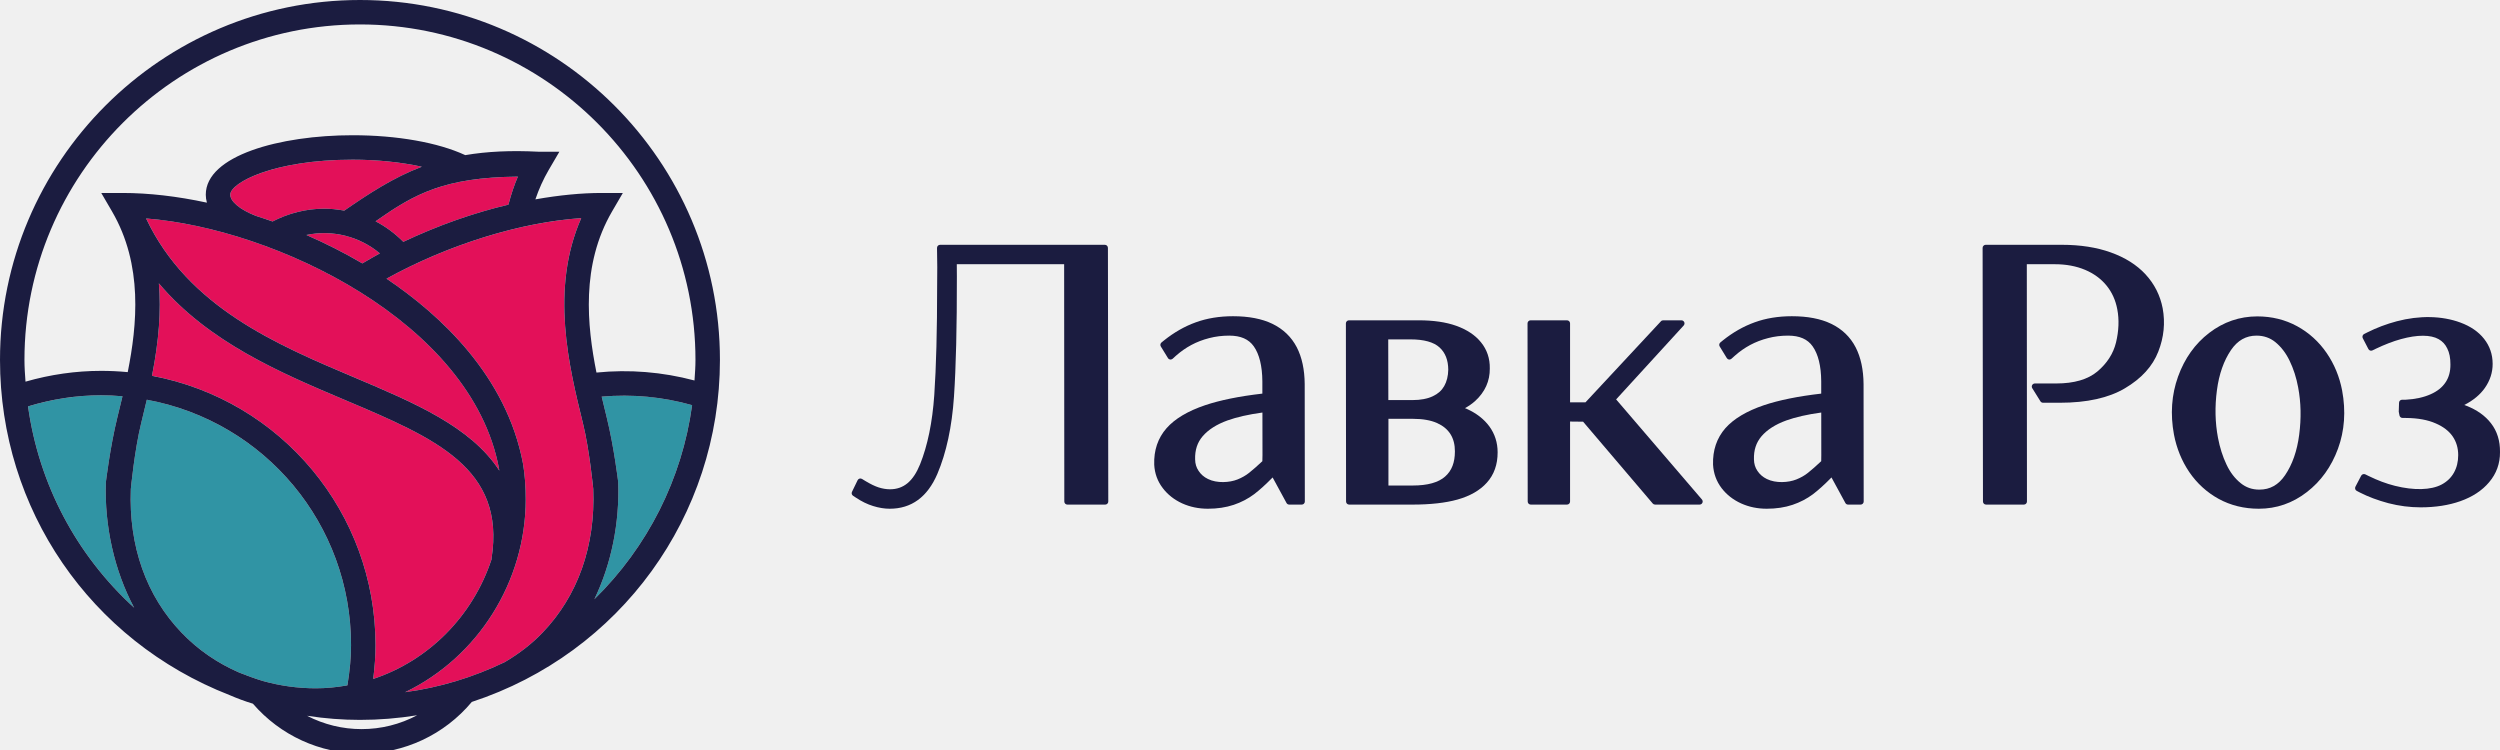
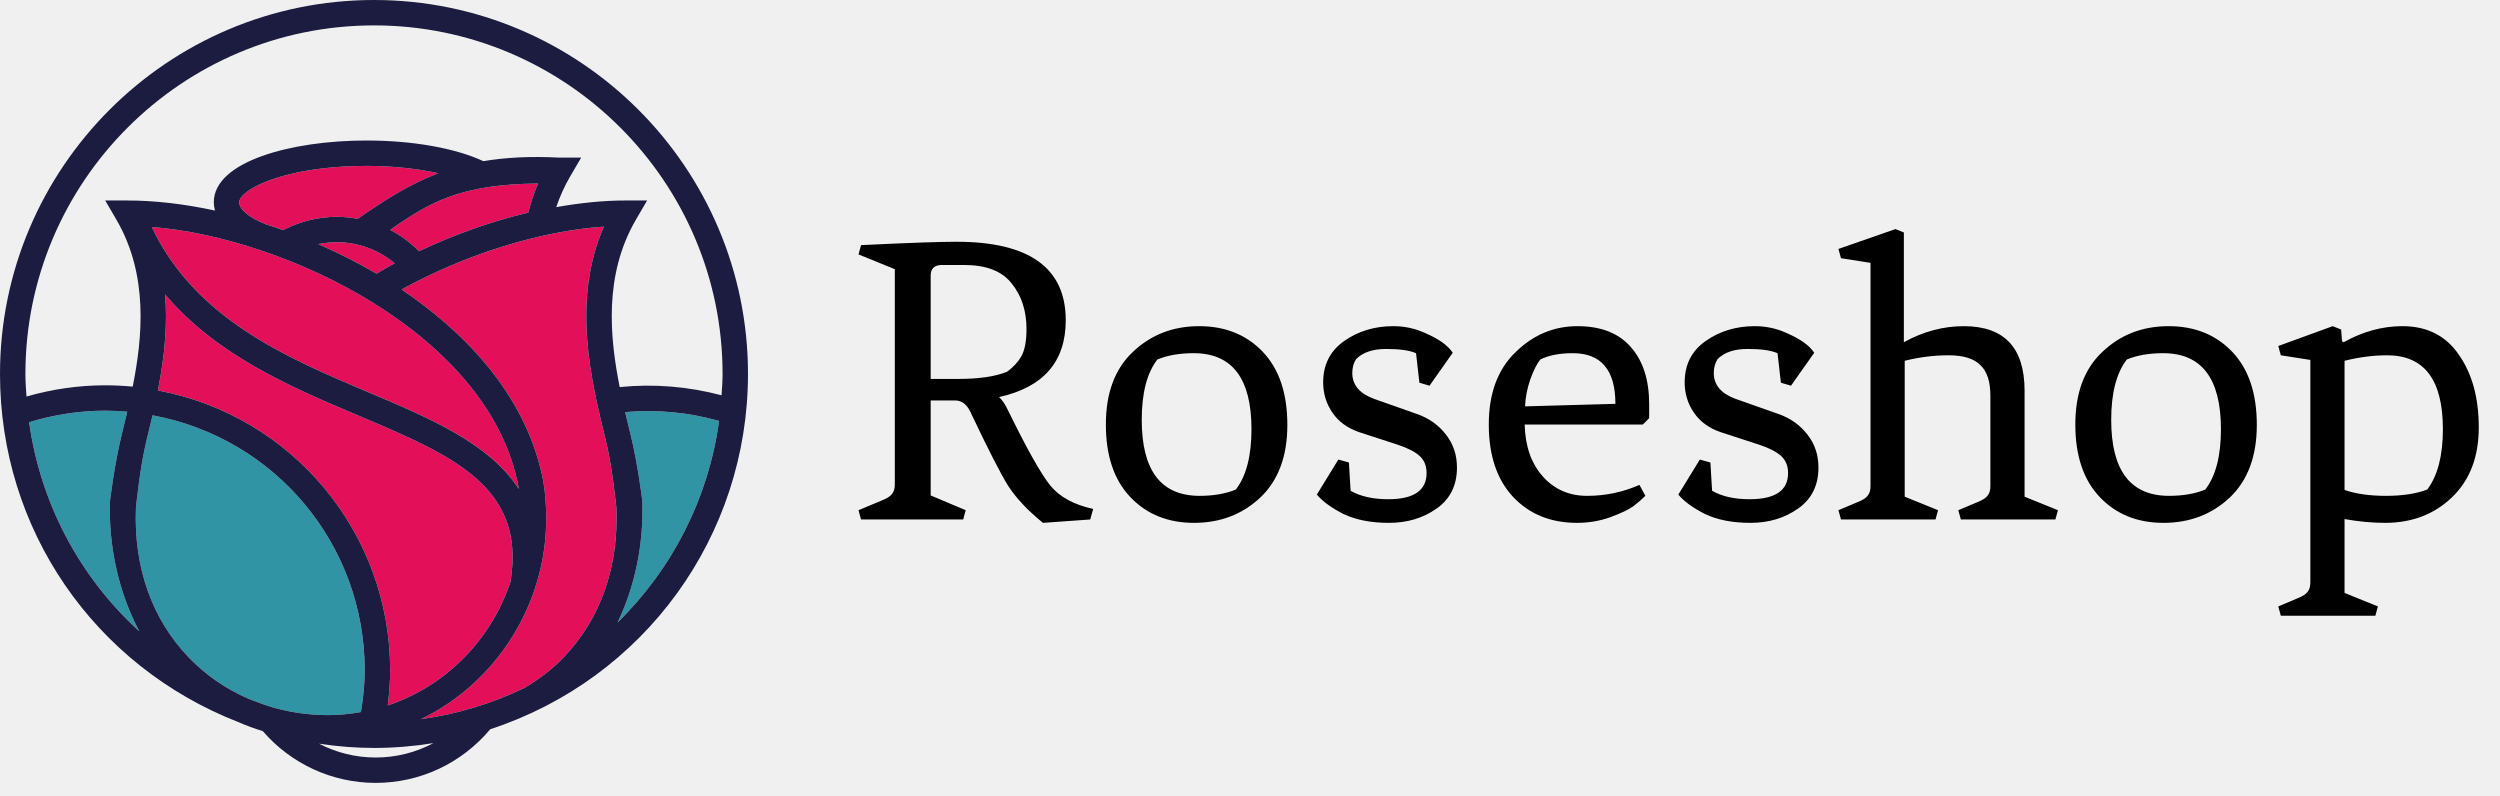
- <svg xmlns="http://www.w3.org/2000/svg" width="160" height="48" viewBox="0 0 160 48" fill="none">
-   <g clip-path="url(#clip0_708_16346)">
-     <path d="M39.563 30.846C39.561 30.824 39.294 28.599 38.829 26.716L38.809 26.628C38.709 26.229 38.608 25.813 38.508 25.385C40.459 25.215 42.403 25.394 44.294 25.929C43.656 30.636 41.448 35.012 38.039 38.351C39.12 36.103 39.659 33.477 39.563 30.846" fill="#3094A4" />
-     <path d="M6.477 25.298C6.912 25.298 7.359 25.319 7.84 25.361C7.733 25.822 7.622 26.272 7.512 26.716C7.049 28.598 6.782 30.824 6.777 30.859C6.678 33.671 7.33 36.547 8.586 38.894C4.885 35.519 2.489 30.982 1.795 26.009C3.338 25.538 4.912 25.298 6.477 25.298Z" fill="#3094A4" />
-     <path d="M9.032 27.09C9.15 26.608 9.274 26.104 9.395 25.582C16.979 26.986 22.466 33.569 22.466 41.289C22.466 42.071 22.392 42.89 22.233 43.863C21.529 43.989 20.867 44.051 20.212 44.051C19.067 44.051 17.923 43.892 16.815 43.581C16.294 43.424 15.783 43.23 15.306 43.044C13.902 42.433 12.665 41.58 11.631 40.505C9.357 38.139 8.23 34.953 8.371 31.3C8.374 31.275 8.613 28.791 9.032 27.09" fill="#3094A4" />
-     <path d="M9.727 24.052C10.173 21.788 10.315 19.888 10.167 18.134C13.36 21.915 17.988 23.872 22.087 25.605C27.831 28.035 32.368 29.955 31.46 35.738L31.459 35.798C30.261 39.428 27.445 42.271 23.885 43.453C23.984 42.669 24.033 41.958 24.033 41.289C24.033 32.837 18.026 25.613 9.727 24.052Z" fill="#E31059" />
-     <path d="M31.934 29.961C31.943 30.013 31.951 30.065 31.958 30.119C30.143 27.312 26.519 25.78 22.698 24.164C17.695 22.049 12.035 19.655 9.352 13.982C17.561 14.62 30.164 20.595 31.934 29.961" fill="#E31059" />
-     <path d="M33.144 11.304C32.914 11.834 32.72 12.412 32.539 13.098C30.293 13.629 28.03 14.429 25.811 15.477C25.283 14.944 24.687 14.503 24.035 14.163C26.513 12.426 28.392 11.353 33.144 11.304Z" fill="#E31059" />
-     <path d="M22.034 13.479C21.584 13.397 21.161 13.356 20.743 13.356C19.616 13.356 18.477 13.639 17.445 14.175C17.083 14.048 16.72 13.924 16.366 13.812C15.361 13.418 14.738 12.898 14.738 12.459C14.738 11.699 17.505 10.219 22.576 10.219C24.129 10.219 25.678 10.38 26.999 10.671C25.184 11.36 23.666 12.354 22.034 13.479" fill="#E31059" />
-     <path d="M24.311 16.217C23.942 16.415 23.578 16.631 23.226 16.838L23.191 16.858C22.064 16.195 20.862 15.586 19.609 15.039C21.291 14.684 23.017 15.137 24.311 16.217" fill="#E31059" />
-     <path d="M33.646 31.957C33.646 31.129 33.59 30.389 33.473 29.681C32.415 24.058 28.186 20.155 24.736 17.834C28.677 15.661 33.296 14.224 37.199 13.96C35.198 18.516 36.416 23.461 37.309 27.09C37.729 28.791 37.967 31.275 37.968 31.291C38.112 34.953 36.984 38.139 34.709 40.505C34.038 41.203 33.251 41.814 32.304 42.376C30.271 43.355 28.131 44.001 25.927 44.3C30.583 42.061 33.646 37.225 33.646 31.957" fill="#E31059" />
-     <path d="M26.7 45.776C25.604 46.358 24.39 46.663 23.143 46.663C21.922 46.663 20.73 46.37 19.649 45.81C20.812 45.987 21.927 46.073 23.039 46.073C24.253 46.073 25.48 45.974 26.7 45.776V45.776ZM33.646 31.957C33.646 31.129 33.59 30.389 33.473 29.681C32.415 24.058 28.186 20.155 24.737 17.834C28.677 15.661 33.296 14.224 37.199 13.96C35.198 18.516 36.416 23.461 37.309 27.09C37.729 28.791 37.967 31.275 37.969 31.291C38.112 34.953 36.984 38.139 34.709 40.505C34.038 41.203 33.251 41.814 32.305 42.376C30.272 43.355 28.131 44.001 25.928 44.3C30.583 42.061 33.646 37.225 33.646 31.957V31.957ZM9.033 27.09C9.151 26.608 9.274 26.104 9.396 25.582C16.98 26.986 22.467 33.569 22.467 41.289C22.467 42.071 22.393 42.89 22.234 43.863C21.53 43.989 20.867 44.051 20.213 44.051C19.067 44.051 17.923 43.892 16.816 43.581C16.295 43.424 15.783 43.23 15.307 43.044C13.902 42.433 12.666 41.58 11.632 40.505C9.358 38.139 8.23 34.953 8.372 31.3C8.374 31.275 8.614 28.791 9.033 27.09V27.09ZM39.175 13.528L39.862 12.35H38.498C37.227 12.35 35.805 12.487 34.265 12.759C34.49 12.095 34.774 11.466 35.113 10.885L35.801 9.709H34.445C32.693 9.619 31.168 9.692 29.776 9.928C28.028 9.118 25.408 8.655 22.574 8.655C17.901 8.655 13.17 9.961 13.17 12.459C13.17 12.626 13.194 12.796 13.242 12.97C11.337 12.559 9.521 12.35 7.844 12.35H6.481L7.168 13.528C9.17 16.96 8.772 20.812 8.175 23.816C7.596 23.761 7.026 23.735 6.476 23.735C4.859 23.735 3.231 23.966 1.632 24.426C1.599 23.971 1.565 23.503 1.565 23.036C1.565 11.197 11.198 1.564 23.039 1.564C34.878 1.564 44.51 11.197 44.51 23.036C44.51 23.464 44.479 23.893 44.45 24.309L44.447 24.351C42.383 23.803 40.274 23.632 38.173 23.844C37.573 20.827 37.171 16.963 39.175 13.528ZM24.311 16.217C23.943 16.416 23.579 16.631 23.226 16.838L23.191 16.858C22.065 16.196 20.862 15.586 19.61 15.039C21.291 14.684 23.017 15.137 24.311 16.217V16.217ZM22.032 13.479C21.582 13.397 21.159 13.356 20.742 13.356C19.614 13.356 18.475 13.639 17.443 14.175C17.081 14.048 16.719 13.924 16.364 13.812C15.36 13.418 14.737 12.898 14.737 12.459C14.737 11.699 17.504 10.219 22.574 10.219C24.128 10.219 25.676 10.38 26.997 10.671C25.183 11.36 23.664 12.354 22.032 13.479V13.479ZM33.144 11.304C32.914 11.834 32.72 12.412 32.539 13.098C30.293 13.629 28.03 14.429 25.811 15.477C25.283 14.944 24.688 14.503 24.036 14.163C26.513 12.426 28.393 11.353 33.144 11.304ZM31.932 29.961C31.941 30.013 31.949 30.065 31.957 30.119C30.141 27.312 26.517 25.78 22.696 24.164C17.694 22.049 12.033 19.655 9.35 13.982C17.559 14.62 30.162 20.595 31.932 29.961V29.961ZM9.727 24.052C10.173 21.788 10.315 19.888 10.167 18.134C13.36 21.915 17.988 23.872 22.087 25.605C27.831 28.035 32.368 29.955 31.46 35.738L31.459 35.798C30.261 39.428 27.445 42.271 23.885 43.453C23.984 42.669 24.033 41.958 24.033 41.289C24.033 32.837 18.026 25.613 9.727 24.052ZM6.476 25.298C6.911 25.298 7.359 25.319 7.84 25.361C7.732 25.822 7.621 26.272 7.511 26.716C7.048 28.599 6.781 30.824 6.776 30.859C6.677 33.671 7.329 36.547 8.585 38.894C4.884 35.519 2.488 30.982 1.794 26.009C3.337 25.538 4.911 25.298 6.476 25.298ZM39.564 30.846C39.562 30.824 39.295 28.599 38.83 26.716L38.809 26.628C38.71 26.229 38.609 25.813 38.508 25.385C40.459 25.215 42.403 25.394 44.295 25.929C43.656 30.636 41.449 35.012 38.04 38.351C39.121 36.103 39.66 33.477 39.564 30.846V30.846ZM23.039 1.08333e-06C10.336 1.08333e-06 0 10.333 0 23.036C0 32.582 5.768 41.001 14.69 44.485C15.207 44.708 15.697 44.889 16.186 45.036C17.94 47.065 20.473 48.226 23.143 48.226C25.871 48.226 28.44 47.022 30.196 44.923C39.698 41.808 46.076 33.019 46.076 23.036C46.076 10.333 35.741 1.08333e-06 23.039 1.08333e-06" fill="#1B1C40" />
-     <path d="M70.711 15.667H60.167C60.114 15.667 60.062 15.689 60.025 15.726C59.989 15.764 59.968 15.814 59.969 15.867L59.985 17.09L59.977 18.29C59.977 21.145 59.915 23.499 59.794 25.282C59.673 27.027 59.366 28.518 58.885 29.715C58.443 30.804 57.831 31.314 56.959 31.314C56.721 31.314 56.476 31.272 56.228 31.193C55.981 31.112 55.707 30.978 55.386 30.785L55.168 30.652C55.119 30.623 55.065 30.613 55.009 30.63C54.956 30.646 54.913 30.682 54.888 30.733L54.527 31.477C54.481 31.567 54.513 31.674 54.595 31.728L54.764 31.84C55.135 32.09 55.51 32.273 55.877 32.385C56.25 32.501 56.608 32.559 56.94 32.559C58.331 32.559 59.357 31.809 59.991 30.329C60.566 28.978 60.924 27.313 61.055 25.381C61.183 23.484 61.244 20.902 61.24 17.706L61.235 16.91H68.105L68.116 32.097C68.116 32.207 68.202 32.294 68.312 32.294H70.733C70.785 32.294 70.836 32.275 70.873 32.236C70.911 32.199 70.93 32.149 70.93 32.097L70.907 15.865C70.907 15.755 70.82 15.667 70.711 15.667" fill="#1B1C40" />
-     <path d="M80.799 29.13L80.791 29.517C80.468 29.821 80.182 30.07 79.943 30.261C79.732 30.429 79.483 30.572 79.196 30.687C78.697 30.886 77.887 30.942 77.311 30.656C77.052 30.53 76.856 30.36 76.708 30.133C76.564 29.919 76.491 29.68 76.488 29.398C76.471 28.805 76.627 28.323 76.966 27.925C77.325 27.504 77.858 27.162 78.553 26.91C79.15 26.695 79.902 26.524 80.795 26.402L80.799 29.13ZM82.995 22.228C82.651 21.565 82.126 21.059 81.428 20.722C80.759 20.399 79.912 20.238 78.913 20.238C78.043 20.238 77.24 20.369 76.527 20.63C75.815 20.886 75.134 21.277 74.498 21.787L74.338 21.916C74.26 21.98 74.24 22.09 74.293 22.175L74.749 22.917C74.779 22.967 74.83 23 74.89 23.008C74.934 23.019 75.005 22.998 75.05 22.96L75.255 22.772C75.559 22.504 75.888 22.27 76.241 22.081C76.594 21.891 76.981 21.742 77.392 21.638C77.792 21.533 78.223 21.48 78.671 21.48C79.403 21.48 79.919 21.706 80.244 22.168C80.599 22.674 80.783 23.427 80.791 24.403V25.191C79.309 25.361 78.076 25.613 77.122 25.935C76.018 26.308 75.189 26.803 74.66 27.404C74.106 28.034 73.839 28.818 73.87 29.741C73.9 30.302 74.084 30.806 74.417 31.239C74.735 31.658 75.155 31.987 75.665 32.219C76.167 32.445 76.718 32.559 77.302 32.559C77.904 32.559 78.461 32.476 78.956 32.31C79.436 32.149 79.876 31.919 80.266 31.628C80.614 31.362 81.01 31.003 81.448 30.557L82.337 32.191C82.371 32.256 82.437 32.294 82.51 32.294H83.312C83.365 32.294 83.415 32.275 83.452 32.236C83.49 32.199 83.509 32.149 83.509 32.097L83.501 24.585C83.494 23.657 83.324 22.865 82.995 22.228" fill="#1B1C40" />
-     <path d="M88.86 26.805H90.442C91.052 26.805 91.566 26.895 91.97 27.073C92.358 27.249 92.638 27.481 92.83 27.785C93.019 28.084 93.115 28.453 93.114 28.886C93.115 29.6 92.911 30.128 92.487 30.499C92.058 30.88 91.362 31.073 90.418 31.073H88.86V26.805ZM92.428 24.712C92.269 24.99 92.036 25.201 91.706 25.356C91.365 25.52 90.927 25.605 90.401 25.605H88.854L88.847 21.721H90.276C91.135 21.721 91.76 21.895 92.132 22.237C92.501 22.577 92.683 23.044 92.689 23.659C92.682 24.064 92.594 24.419 92.428 24.712V24.712ZM93.883 26.173C93.883 26.171 93.881 26.171 93.881 26.171C93.84 26.153 93.799 26.137 93.759 26.121C94.003 25.987 94.219 25.834 94.407 25.667C95.041 25.088 95.357 24.384 95.347 23.576C95.357 22.942 95.168 22.38 94.785 21.909C94.418 21.452 93.884 21.097 93.201 20.852C92.548 20.618 91.743 20.5 90.812 20.5H86.333C86.281 20.5 86.232 20.519 86.195 20.558C86.156 20.595 86.137 20.645 86.137 20.697L86.148 32.097C86.148 32.207 86.235 32.294 86.345 32.294H90.405C91.544 32.294 92.511 32.186 93.274 31.973C94.086 31.745 94.719 31.382 95.159 30.889C95.62 30.38 95.85 29.726 95.848 28.949C95.848 28.333 95.672 27.777 95.32 27.291C94.977 26.824 94.492 26.447 93.883 26.173" fill="#1B1C40" />
-     <path d="M103.432 25.562L107.757 20.831C107.809 20.772 107.822 20.69 107.792 20.618C107.759 20.546 107.689 20.5 107.61 20.5H106.444C106.391 20.5 106.336 20.52 106.3 20.562L101.472 25.748H100.484V20.697C100.484 20.587 100.397 20.5 100.287 20.5H97.958C97.906 20.5 97.856 20.519 97.819 20.558C97.781 20.595 97.762 20.645 97.762 20.697L97.773 32.097C97.773 32.207 97.86 32.294 97.97 32.294H100.287C100.397 32.294 100.484 32.207 100.484 32.097V26.979L101.318 26.988L105.775 32.224C105.812 32.268 105.867 32.294 105.925 32.294H108.773C108.851 32.294 108.92 32.249 108.953 32.18C108.986 32.109 108.974 32.028 108.924 31.968L103.432 25.562" fill="#1B1C40" />
-     <path d="M116.563 29.131L116.558 29.516C116.244 29.813 115.949 30.07 115.71 30.261C115.499 30.432 115.248 30.572 114.962 30.687C114.461 30.886 113.656 30.942 113.076 30.656C112.819 30.53 112.622 30.36 112.473 30.133C112.328 29.919 112.257 29.68 112.253 29.398C112.236 28.806 112.393 28.325 112.733 27.925C113.092 27.504 113.625 27.162 114.32 26.91C114.918 26.695 115.669 26.523 116.56 26.402L116.563 29.131ZM118.761 22.228C118.417 21.563 117.889 21.056 117.194 20.722C116.527 20.399 115.68 20.238 114.681 20.238C113.809 20.238 113.005 20.369 112.294 20.63C111.582 20.886 110.898 21.277 110.261 21.788L110.102 21.918C110.028 21.98 110.007 22.09 110.06 22.173L110.514 22.915C110.545 22.966 110.595 23 110.653 23.008C110.711 23.019 110.771 22.998 110.813 22.96L111.023 22.772C111.327 22.5 111.66 22.268 112.007 22.081C112.361 21.891 112.748 21.742 113.159 21.638C113.557 21.533 113.988 21.48 114.439 21.48C115.171 21.48 115.687 21.706 116.011 22.168C116.367 22.674 116.551 23.427 116.558 24.403V25.191C115.076 25.361 113.842 25.613 112.886 25.935C111.786 26.308 110.957 26.803 110.425 27.404C109.873 28.034 109.606 28.818 109.635 29.741C109.667 30.302 109.851 30.806 110.181 31.239C110.501 31.658 110.922 31.987 111.432 32.219C111.932 32.445 112.483 32.559 113.069 32.559C113.671 32.559 114.228 32.476 114.722 32.31C115.199 32.149 115.64 31.921 116.033 31.628C116.382 31.36 116.78 31.001 117.215 30.557L118.104 32.191C118.138 32.256 118.204 32.294 118.278 32.294H119.08C119.132 32.294 119.182 32.275 119.219 32.236C119.257 32.199 119.276 32.149 119.276 32.097L119.268 24.585C119.261 23.659 119.091 22.867 118.761 22.228" fill="#1B1C40" />
-     <path d="M137.317 17.563V17.561C136.753 16.953 136.001 16.479 135.087 16.154C134.188 15.83 133.135 15.667 131.957 15.667H127.084C127.032 15.667 126.982 15.687 126.945 15.726C126.906 15.762 126.887 15.812 126.887 15.865L126.91 32.097C126.91 32.207 126.999 32.294 127.107 32.294H129.528C129.58 32.294 129.63 32.275 129.667 32.236C129.706 32.199 129.725 32.149 129.725 32.097L129.716 16.91H131.509C132.23 16.91 132.883 17.032 133.449 17.271C134.007 17.507 134.466 17.844 134.815 18.272C135.164 18.697 135.396 19.209 135.506 19.793C135.634 20.457 135.604 21.174 135.425 21.92C135.251 22.629 134.852 23.251 134.235 23.773C133.626 24.283 132.742 24.542 131.605 24.542H130.233C130.16 24.542 130.095 24.581 130.059 24.643C130.024 24.707 130.026 24.784 130.064 24.844L130.588 25.684C130.625 25.742 130.689 25.776 130.756 25.776H131.837C133.559 25.776 134.957 25.466 135.995 24.85C137.051 24.227 137.769 23.439 138.13 22.505C138.49 21.591 138.582 20.659 138.411 19.731C138.254 18.912 137.887 18.181 137.317 17.563" fill="#1B1C40" />
-     <path d="M144.601 31.336C144.139 31.336 143.747 31.201 143.401 30.92C143.026 30.615 142.729 30.228 142.497 29.734C142.251 29.22 142.068 28.64 141.95 28.015C141.766 27.04 141.743 26.016 141.884 24.969C142.017 23.947 142.323 23.081 142.786 22.4C143.211 21.781 143.745 21.48 144.421 21.48C144.875 21.48 145.279 21.619 145.617 21.891C145.99 22.195 146.297 22.594 146.533 23.085C146.784 23.601 146.968 24.175 147.081 24.789C147.265 25.752 147.286 26.774 147.147 27.831C147.014 28.861 146.709 29.73 146.245 30.412C145.824 31.033 145.285 31.336 144.601 31.336V31.336ZM148.906 22.593C148.408 21.866 147.769 21.288 147.011 20.875C146.25 20.46 145.393 20.249 144.468 20.249C143.336 20.249 142.3 20.605 141.388 21.306C140.485 21.997 139.814 22.938 139.396 24.101C138.978 25.261 138.891 26.509 139.134 27.814C139.303 28.695 139.632 29.502 140.113 30.211C140.604 30.932 141.235 31.508 141.988 31.924C142.754 32.344 143.621 32.559 144.565 32.559C145.69 32.559 146.723 32.203 147.633 31.498C148.535 30.806 149.209 29.869 149.632 28.714C150.053 27.566 150.142 26.314 149.896 24.99C149.728 24.113 149.396 23.307 148.906 22.593Z" fill="#1B1C40" />
-     <path d="M159.426 27.093C159.052 26.606 158.514 26.225 157.835 25.964C157.794 25.949 157.754 25.933 157.716 25.918C158.285 25.628 158.726 25.262 159.029 24.832C159.363 24.355 159.532 23.835 159.529 23.286C159.529 22.683 159.344 22.145 158.979 21.684C158.626 21.234 158.116 20.884 157.47 20.645C156.287 20.204 154.839 20.179 153.391 20.562C152.732 20.738 152.101 20.975 151.515 21.27L151.304 21.377C151.256 21.4 151.22 21.441 151.206 21.491C151.189 21.543 151.192 21.598 151.217 21.644L151.576 22.337C151.625 22.434 151.742 22.474 151.84 22.424L152.04 22.326C152.616 22.051 153.163 21.84 153.665 21.702C154.715 21.412 155.568 21.418 156.073 21.706C156.318 21.845 156.495 22.032 156.624 22.301C156.764 22.575 156.83 22.919 156.827 23.325C156.832 23.767 156.729 24.15 156.519 24.465C156.305 24.789 155.993 25.039 155.566 25.23C155.114 25.433 154.571 25.55 153.961 25.582H153.737C153.63 25.582 153.542 25.664 153.539 25.771L153.52 26.349L153.567 26.588C153.585 26.681 153.665 26.748 153.761 26.748L154.001 26.75C154.741 26.757 155.375 26.872 155.885 27.097C156.37 27.305 156.735 27.587 156.973 27.933C157.205 28.273 157.325 28.675 157.325 29.125C157.325 29.554 157.234 29.923 157.051 30.252C156.869 30.574 156.612 30.824 156.26 31.012C155.58 31.37 154.493 31.397 153.273 31.092C152.718 30.953 152.15 30.739 151.581 30.458L151.377 30.358C151.287 30.313 151.166 30.35 151.115 30.445L150.747 31.15C150.697 31.247 150.733 31.366 150.833 31.417L151.04 31.525C151.567 31.794 152.178 32.023 152.859 32.205C153.541 32.381 154.235 32.47 154.92 32.47C155.87 32.47 156.725 32.336 157.465 32.074C158.241 31.798 158.859 31.392 159.3 30.866C159.769 30.317 160.006 29.666 160 28.932C160.008 28.213 159.815 27.593 159.426 27.093" fill="#1B1C40" />
-   </g>
-   <defs>
-     <clipPath id="clip0_708_16346">
-       <rect width="160" height="48" fill="white" />
-     </clipPath>
-   </defs>
+ <svg xmlns="http://www.w3.org/2000/svg" width="154" height="49" viewBox="0 0 154 49" fill="none">
+   <path d="M39.563 30.846C39.561 30.824 39.294 28.599 38.829 26.716L38.809 26.628C38.709 26.229 38.608 25.813 38.508 25.385C40.459 25.215 42.403 25.394 44.294 25.929C43.656 30.636 41.448 35.012 38.039 38.351C39.12 36.103 39.659 33.477 39.563 30.846" fill="#3094A4" />
+   <path d="M6.477 25.298C6.912 25.298 7.359 25.319 7.84 25.361C7.733 25.822 7.622 26.272 7.512 26.716C7.049 28.598 6.782 30.824 6.777 30.859C6.678 33.671 7.33 36.547 8.586 38.894C4.885 35.519 2.489 30.982 1.795 26.009C3.338 25.538 4.912 25.298 6.477 25.298Z" fill="#3094A4" />
+   <path d="M9.032 27.09C9.15 26.608 9.274 26.104 9.395 25.582C16.979 26.986 22.466 33.569 22.466 41.289C22.466 42.071 22.392 42.89 22.233 43.863C21.529 43.989 20.867 44.051 20.212 44.051C19.067 44.051 17.923 43.892 16.815 43.581C16.294 43.424 15.783 43.23 15.306 43.044C13.902 42.433 12.665 41.58 11.631 40.505C9.357 38.139 8.23 34.953 8.371 31.3C8.374 31.275 8.613 28.791 9.032 27.09" fill="#3094A4" />
+   <path d="M9.727 24.052C10.173 21.788 10.315 19.888 10.167 18.134C13.36 21.915 17.988 23.872 22.087 25.605C27.831 28.035 32.368 29.955 31.46 35.738L31.459 35.798C30.261 39.428 27.445 42.271 23.885 43.453C23.984 42.669 24.033 41.958 24.033 41.289C24.033 32.837 18.026 25.613 9.727 24.052Z" fill="#E31059" />
+   <path d="M31.934 29.961C31.943 30.013 31.951 30.065 31.958 30.119C30.143 27.312 26.519 25.78 22.698 24.164C17.695 22.049 12.035 19.655 9.352 13.982C17.561 14.62 30.164 20.595 31.934 29.961" fill="#E31059" />
+   <path d="M33.144 11.304C32.914 11.834 32.72 12.412 32.539 13.098C30.293 13.629 28.03 14.429 25.811 15.477C25.283 14.944 24.687 14.503 24.035 14.163C26.513 12.426 28.392 11.353 33.144 11.304Z" fill="#E31059" />
+   <path d="M22.034 13.479C21.584 13.397 21.161 13.356 20.743 13.356C19.616 13.356 18.477 13.639 17.445 14.175C17.083 14.048 16.72 13.924 16.366 13.812C15.361 13.418 14.738 12.898 14.738 12.459C14.738 11.699 17.505 10.219 22.576 10.219C24.129 10.219 25.678 10.38 26.999 10.671C25.184 11.36 23.666 12.354 22.034 13.479" fill="#E31059" />
+   <path d="M24.311 16.217C23.942 16.416 23.578 16.631 23.226 16.838L23.191 16.858C22.064 16.195 20.862 15.586 19.609 15.039C21.291 14.684 23.017 15.137 24.311 16.217" fill="#E31059" />
+   <path d="M33.646 31.957C33.646 31.129 33.59 30.389 33.473 29.681C32.415 24.058 28.186 20.155 24.736 17.834C28.677 15.661 33.296 14.224 37.199 13.96C35.198 18.516 36.416 23.461 37.309 27.09C37.729 28.791 37.967 31.275 37.968 31.291C38.112 34.953 36.984 38.139 34.709 40.505C34.038 41.203 33.251 41.814 32.304 42.376C30.271 43.355 28.131 44.001 25.927 44.3C30.583 42.061 33.646 37.225 33.646 31.957" fill="#E31059" />
+   <path d="M26.7 45.776C25.604 46.358 24.39 46.663 23.143 46.663C21.922 46.663 20.73 46.37 19.649 45.81C20.812 45.987 21.927 46.073 23.039 46.073C24.253 46.073 25.48 45.974 26.7 45.776V45.776ZM33.646 31.957C33.646 31.129 33.59 30.389 33.473 29.681C32.415 24.058 28.186 20.155 24.737 17.834C28.677 15.661 33.296 14.224 37.199 13.96C35.198 18.516 36.416 23.461 37.309 27.09C37.729 28.791 37.967 31.275 37.969 31.291C38.112 34.953 36.984 38.139 34.709 40.505C34.038 41.203 33.251 41.815 32.305 42.376C30.272 43.355 28.131 44.001 25.928 44.3C30.583 42.061 33.646 37.225 33.646 31.957V31.957ZM9.033 27.09C9.151 26.608 9.274 26.104 9.396 25.582C16.98 26.986 22.467 33.569 22.467 41.289C22.467 42.071 22.393 42.89 22.234 43.863C21.53 43.989 20.867 44.051 20.213 44.051C19.067 44.051 17.923 43.892 16.816 43.581C16.295 43.424 15.783 43.23 15.307 43.044C13.902 42.433 12.666 41.58 11.632 40.505C9.358 38.139 8.23 34.953 8.372 31.3C8.374 31.275 8.614 28.791 9.033 27.09V27.09ZM39.175 13.528L39.862 12.35H38.498C37.227 12.35 35.805 12.487 34.265 12.759C34.49 12.095 34.774 11.466 35.113 10.885L35.801 9.709H34.445C32.693 9.619 31.168 9.692 29.776 9.928C28.028 9.118 25.408 8.655 22.574 8.655C17.901 8.655 13.17 9.961 13.17 12.459C13.17 12.626 13.194 12.796 13.242 12.97C11.337 12.559 9.521 12.35 7.844 12.35H6.481L7.168 13.528C9.17 16.96 8.772 20.812 8.175 23.816C7.596 23.761 7.026 23.735 6.476 23.735C4.859 23.735 3.231 23.966 1.632 24.426C1.599 23.971 1.565 23.503 1.565 23.036C1.565 11.197 11.198 1.564 23.039 1.564C34.878 1.564 44.51 11.197 44.51 23.036C44.51 23.464 44.479 23.893 44.45 24.309L44.447 24.351C42.383 23.803 40.274 23.632 38.173 23.844C37.573 20.827 37.171 16.963 39.175 13.528ZM24.311 16.217C23.943 16.416 23.579 16.631 23.226 16.838L23.191 16.858C22.065 16.196 20.862 15.586 19.61 15.039C21.291 14.684 23.017 15.137 24.311 16.217V16.217ZM22.032 13.479C21.582 13.397 21.159 13.356 20.742 13.356C19.614 13.356 18.475 13.639 17.443 14.175C17.081 14.048 16.719 13.924 16.364 13.812C15.36 13.418 14.737 12.898 14.737 12.459C14.737 11.699 17.504 10.219 22.574 10.219C24.128 10.219 25.676 10.38 26.997 10.671C25.183 11.36 23.664 12.354 22.032 13.479V13.479ZM33.144 11.304C32.914 11.834 32.72 12.412 32.539 13.098C30.293 13.629 28.03 14.429 25.811 15.477C25.283 14.944 24.688 14.503 24.036 14.163C26.513 12.426 28.393 11.353 33.144 11.304ZM31.932 29.961C31.941 30.013 31.949 30.065 31.957 30.119C30.141 27.312 26.517 25.78 22.696 24.164C17.694 22.049 12.033 19.655 9.35 13.982C17.559 14.62 30.162 20.595 31.932 29.961V29.961ZM9.727 24.052C10.173 21.788 10.315 19.888 10.167 18.134C13.36 21.915 17.988 23.872 22.087 25.605C27.831 28.035 32.368 29.955 31.46 35.738L31.459 35.798C30.261 39.428 27.445 42.271 23.885 43.453C23.984 42.669 24.033 41.958 24.033 41.289C24.033 32.837 18.026 25.613 9.727 24.052ZM6.476 25.298C6.911 25.298 7.359 25.319 7.84 25.361C7.732 25.822 7.621 26.272 7.511 26.716C7.048 28.599 6.781 30.824 6.776 30.859C6.677 33.671 7.329 36.547 8.585 38.894C4.884 35.519 2.488 30.982 1.794 26.009C3.337 25.538 4.911 25.298 6.476 25.298ZM39.564 30.846C39.562 30.824 39.295 28.599 38.83 26.716L38.809 26.628C38.71 26.229 38.609 25.813 38.508 25.385C40.459 25.215 42.403 25.394 44.295 25.929C43.656 30.636 41.449 35.012 38.04 38.351C39.121 36.103 39.66 33.477 39.564 30.846V30.846ZM23.039 1.63421e-05C10.336 1.63421e-05 0 10.333 0 23.036C0 32.582 5.768 41.001 14.69 44.485C15.207 44.708 15.697 44.889 16.186 45.036C17.94 47.065 20.473 48.226 23.143 48.226C25.871 48.226 28.44 47.022 30.196 44.923C39.698 41.808 46.076 33.019 46.076 23.036C46.076 10.333 35.741 1.63421e-05 23.039 1.63421e-05" fill="#1B1C40" />
+   <path d="M58.838 24.668H57.33V30.518L59.488 31.428L59.332 32H53.04L52.884 31.428L54.314 30.83C54.626 30.709 54.834 30.579 54.938 30.44C55.059 30.301 55.12 30.102 55.12 29.842V16.582L52.884 15.672L53.04 15.1C55.9 14.961 57.859 14.892 58.916 14.892C63.405 14.892 65.65 16.504 65.65 19.728C65.65 22.276 64.281 23.853 61.542 24.46C61.733 24.633 61.906 24.885 62.062 25.214C63.241 27.623 64.116 29.183 64.688 29.894C65.26 30.605 66.144 31.09 67.34 31.35L67.158 32L64.246 32.208C63.31 31.445 62.599 30.691 62.114 29.946C61.646 29.201 60.866 27.675 59.774 25.37C59.549 24.902 59.237 24.668 58.838 24.668ZM57.33 16.972V23.342H59.02C60.303 23.342 61.308 23.195 62.036 22.9C62.417 22.623 62.712 22.302 62.92 21.938C63.128 21.557 63.232 21.002 63.232 20.274C63.232 19.147 62.929 18.211 62.322 17.466C61.733 16.703 60.753 16.322 59.384 16.322H58.032C57.564 16.322 57.33 16.539 57.33 16.972ZM70.331 25.864C70.331 28.984 71.518 30.544 73.893 30.544C74.76 30.544 75.505 30.414 76.129 30.154C76.77 29.322 77.091 28.083 77.091 26.436C77.091 23.316 75.903 21.756 73.529 21.756C72.662 21.756 71.917 21.886 71.293 22.146C70.651 22.978 70.331 24.217 70.331 25.864ZM73.555 32.208C71.943 32.208 70.634 31.679 69.629 30.622C68.624 29.565 68.121 28.074 68.121 26.15C68.121 24.209 68.675 22.718 69.785 21.678C70.894 20.621 72.255 20.092 73.867 20.092C75.479 20.092 76.787 20.621 77.793 21.678C78.798 22.735 79.301 24.235 79.301 26.176C79.301 28.1 78.746 29.591 77.637 30.648C76.528 31.688 75.167 32.208 73.555 32.208ZM87.227 21.756C86.829 21.583 86.213 21.496 85.381 21.496C84.567 21.496 83.951 21.704 83.535 22.12C83.379 22.363 83.301 22.649 83.301 22.978C83.301 23.706 83.743 24.235 84.627 24.564L87.279 25.5C88.025 25.76 88.623 26.185 89.073 26.774C89.524 27.346 89.749 28.022 89.749 28.802C89.749 29.894 89.333 30.735 88.501 31.324C87.669 31.913 86.69 32.208 85.563 32.208C84.454 32.208 83.518 32.026 82.755 31.662C82.01 31.281 81.464 30.882 81.117 30.466L82.443 28.308L83.093 28.49L83.197 30.232C83.804 30.579 84.575 30.752 85.511 30.752C87.088 30.752 87.877 30.215 87.877 29.14C87.877 28.707 87.739 28.36 87.461 28.1C87.184 27.84 86.733 27.606 86.109 27.398L83.717 26.618C83.007 26.375 82.46 25.977 82.079 25.422C81.698 24.867 81.507 24.243 81.507 23.55C81.507 22.458 81.941 21.609 82.807 21.002C83.674 20.395 84.679 20.092 85.823 20.092C86.516 20.092 87.166 20.231 87.773 20.508C88.623 20.872 89.195 21.279 89.489 21.73L88.059 23.758L87.435 23.576L87.227 21.756ZM91.709 26.15C91.709 24.243 92.255 22.761 93.347 21.704C94.439 20.629 95.713 20.092 97.169 20.092C98.625 20.092 99.725 20.525 100.471 21.392C101.216 22.241 101.589 23.411 101.589 24.902V25.76L101.199 26.15H93.919C93.953 27.485 94.326 28.551 95.037 29.348C95.747 30.145 96.657 30.544 97.767 30.544C98.893 30.544 99.968 30.319 100.991 29.868L101.355 30.544C101.147 30.752 100.895 30.969 100.601 31.194C100.306 31.402 99.829 31.627 99.171 31.87C98.529 32.095 97.853 32.208 97.143 32.208C95.531 32.208 94.222 31.679 93.217 30.622C92.211 29.547 91.709 28.057 91.709 26.15ZM96.883 21.756C96.068 21.756 95.401 21.886 94.881 22.146C94.673 22.406 94.465 22.822 94.257 23.394C94.066 23.966 93.962 24.512 93.945 25.032L99.509 24.876C99.509 22.796 98.633 21.756 96.883 21.756ZM109.495 21.756C109.096 21.583 108.481 21.496 107.649 21.496C106.834 21.496 106.219 21.704 105.803 22.12C105.647 22.363 105.569 22.649 105.569 22.978C105.569 23.706 106.011 24.235 106.895 24.564L109.547 25.5C110.292 25.76 110.89 26.185 111.341 26.774C111.791 27.346 112.017 28.022 112.017 28.802C112.017 29.894 111.601 30.735 110.769 31.324C109.937 31.913 108.957 32.208 107.831 32.208C106.721 32.208 105.785 32.026 105.023 31.662C104.277 31.281 103.731 30.882 103.385 30.466L104.711 28.308L105.361 28.49L105.465 30.232C106.071 30.579 106.843 30.752 107.779 30.752C109.356 30.752 110.145 30.215 110.145 29.14C110.145 28.707 110.006 28.36 109.729 28.1C109.451 27.84 109.001 27.606 108.377 27.398L105.985 26.618C105.274 26.375 104.728 25.977 104.347 25.422C103.965 24.867 103.775 24.243 103.775 23.55C103.775 22.458 104.208 21.609 105.075 21.002C105.941 20.395 106.947 20.092 108.091 20.092C108.784 20.092 109.434 20.231 110.041 20.508C110.89 20.872 111.462 21.279 111.757 21.73L110.327 23.758L109.703 23.576L109.495 21.756ZM122.608 24.382C122.608 23.498 122.4 22.865 121.984 22.484C121.586 22.085 120.936 21.886 120.034 21.886C119.133 21.886 118.232 21.999 117.33 22.224V30.596L119.384 31.428L119.228 32H113.404L113.248 31.428L114.418 30.934C114.73 30.813 114.938 30.683 115.042 30.544C115.164 30.405 115.224 30.206 115.224 29.946V16.192L113.404 15.906L113.248 15.334L116.758 14.112L117.278 14.32V21.08C118.474 20.421 119.705 20.092 120.97 20.092C123.466 20.092 124.714 21.418 124.714 24.07V30.596L126.768 31.428L126.612 32H120.788L120.632 31.428L121.802 30.934C122.114 30.813 122.322 30.683 122.426 30.544C122.548 30.405 122.608 30.206 122.608 29.946V24.382ZM130.05 25.864C130.05 28.984 131.237 30.544 133.612 30.544C134.478 30.544 135.224 30.414 135.848 30.154C136.489 29.322 136.81 28.083 136.81 26.436C136.81 23.316 135.622 21.756 133.248 21.756C132.381 21.756 131.636 21.886 131.012 22.146C130.37 22.978 130.05 24.217 130.05 25.864ZM133.274 32.208C131.662 32.208 130.353 31.679 129.348 30.622C128.342 29.565 127.84 28.074 127.84 26.15C127.84 24.209 128.394 22.718 129.504 21.678C130.613 20.621 131.974 20.092 133.586 20.092C135.198 20.092 136.506 20.621 137.512 21.678C138.517 22.735 139.02 24.235 139.02 26.176C139.02 28.1 138.465 29.591 137.356 30.648C136.246 31.688 134.886 32.208 133.274 32.208ZM147.986 20.092C149.511 20.092 150.673 20.681 151.47 21.86C152.285 23.021 152.692 24.512 152.692 26.332C152.692 28.152 152.137 29.591 151.028 30.648C149.936 31.688 148.567 32.208 146.92 32.208C146.123 32.208 145.291 32.13 144.424 31.974V36.524L146.478 37.356L146.322 37.928H140.498L140.342 37.356L141.512 36.862C141.824 36.741 142.032 36.611 142.136 36.472C142.257 36.333 142.318 36.134 142.318 35.874V22.172L140.498 21.886L140.342 21.314L143.696 20.092L144.216 20.3L144.268 21.028L144.372 21.08C145.551 20.421 146.755 20.092 147.986 20.092ZM144.424 30.18C145.117 30.423 145.967 30.544 146.972 30.544C147.995 30.544 148.844 30.414 149.52 30.154C150.161 29.305 150.482 28.065 150.482 26.436C150.482 23.403 149.338 21.886 147.05 21.886C146.201 21.886 145.325 21.999 144.424 22.224V30.18Z" fill="black" />
</svg>
